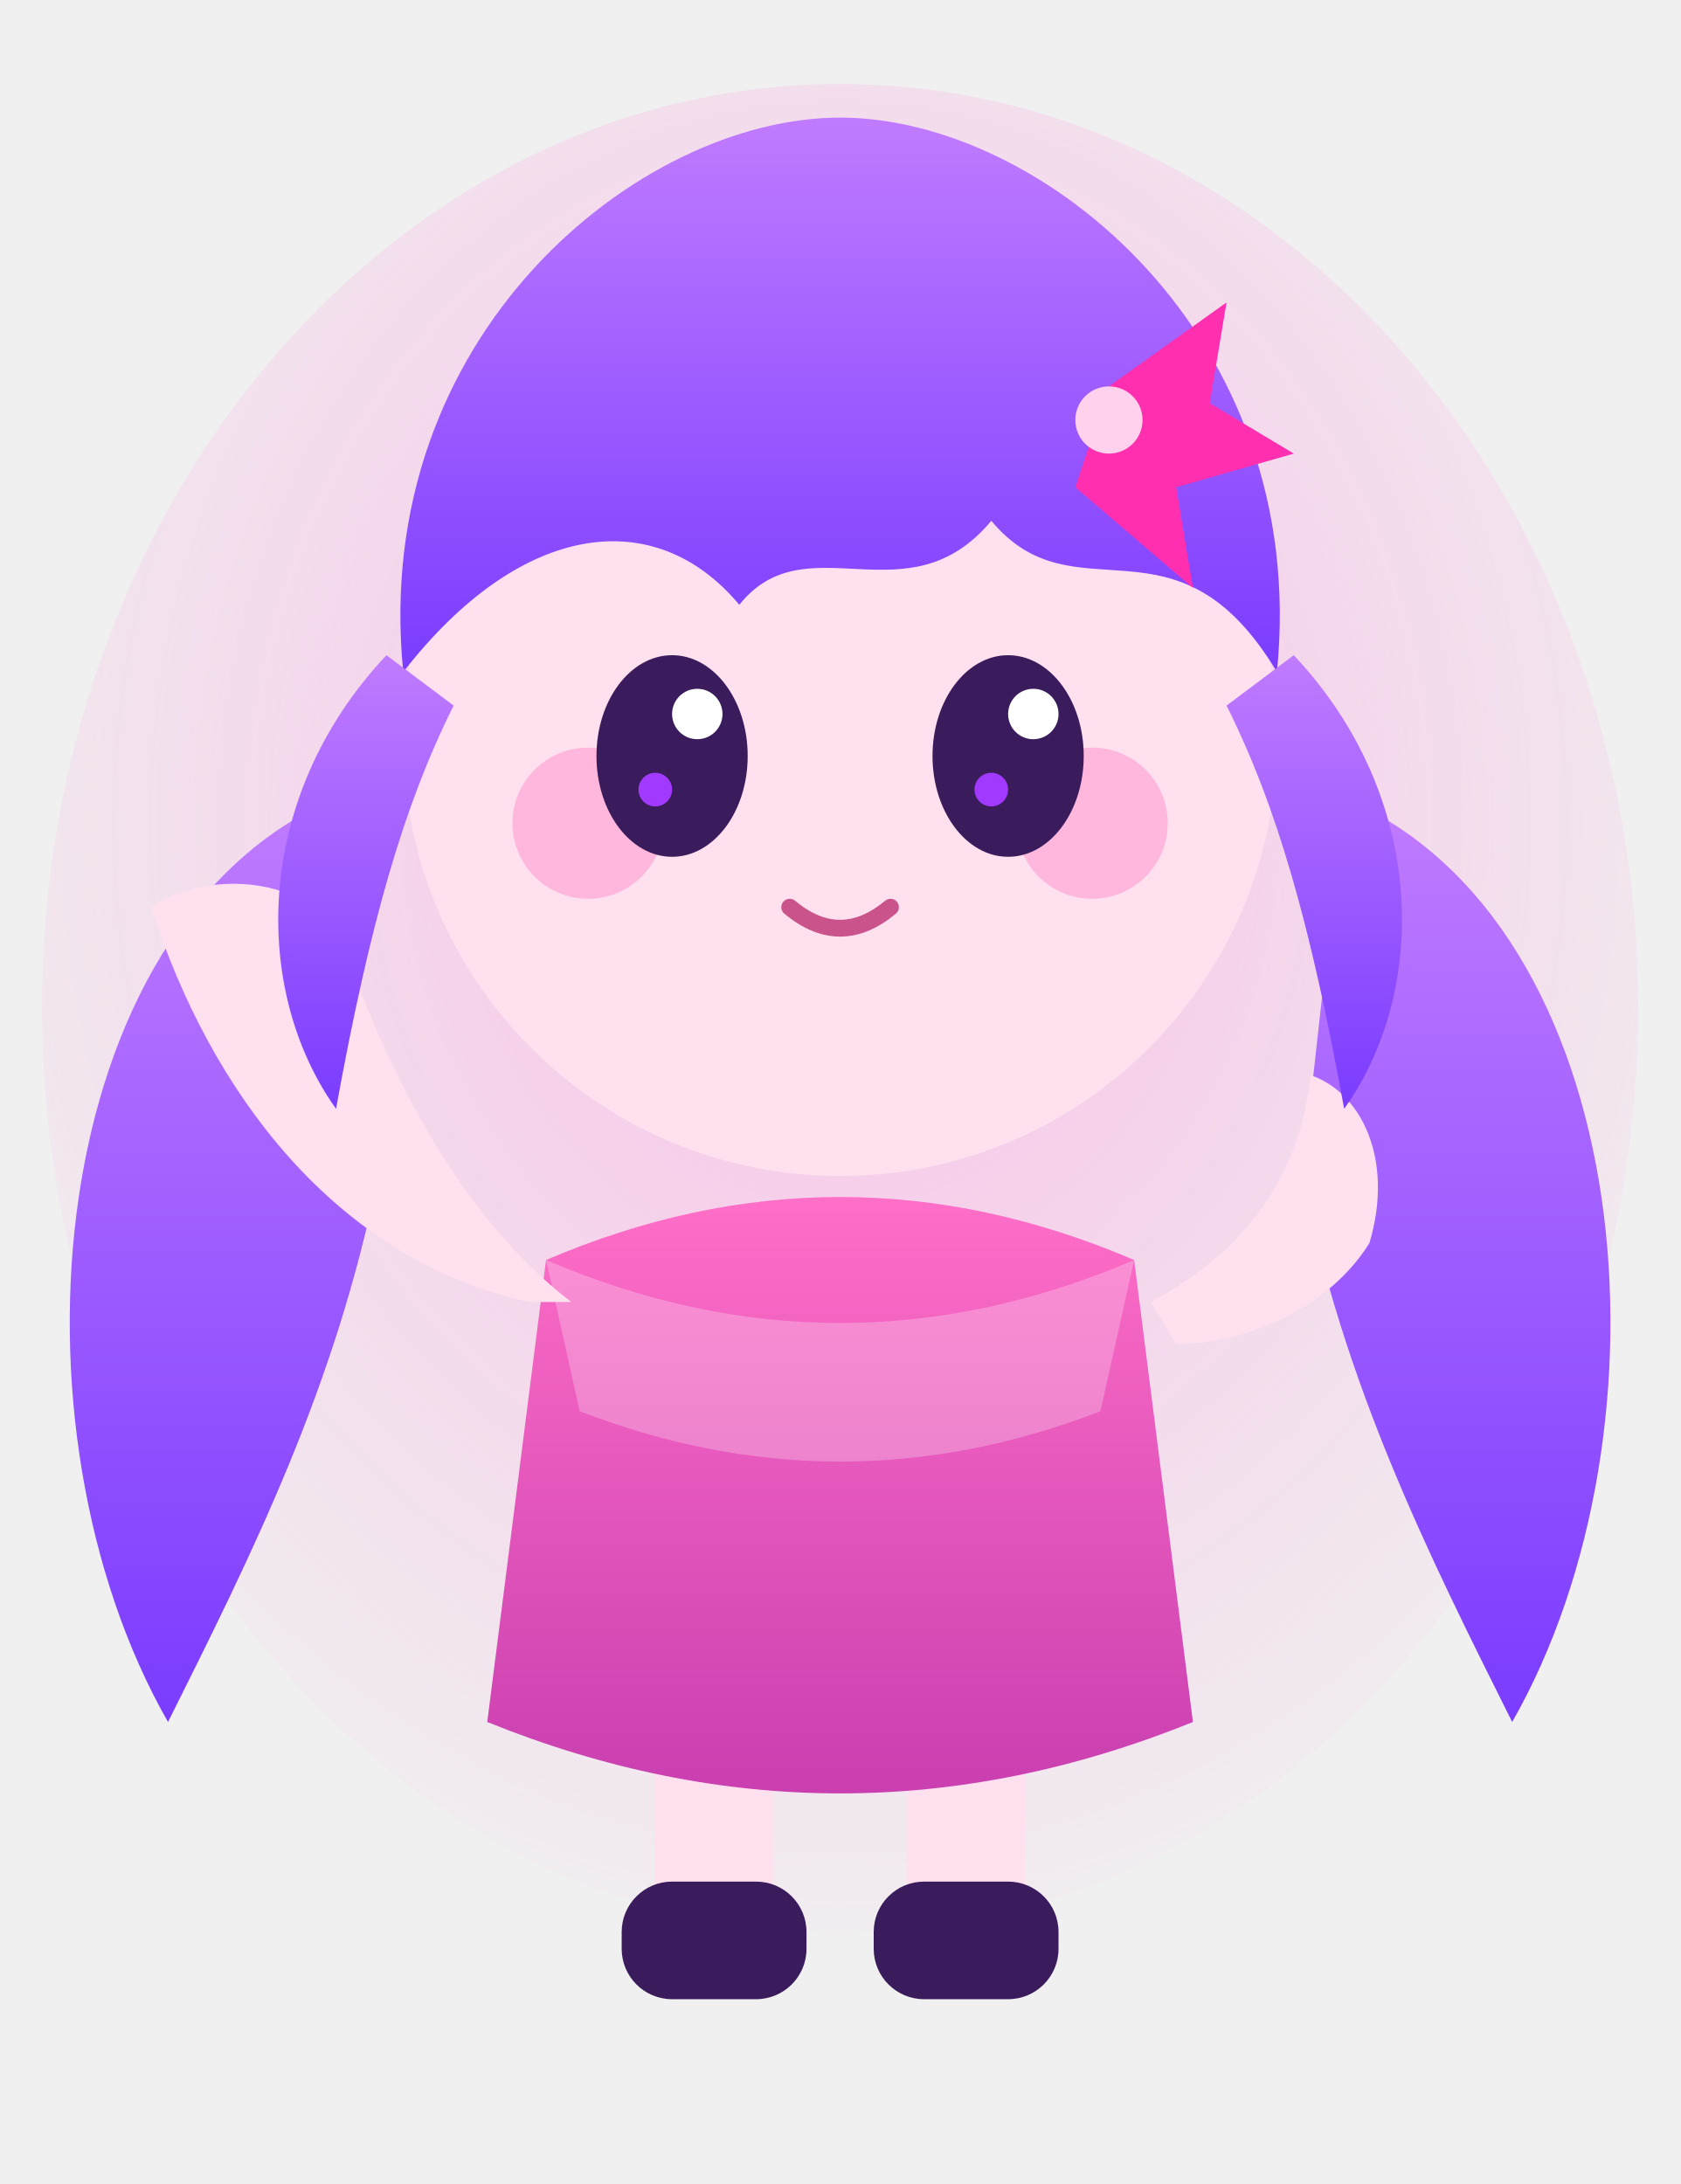
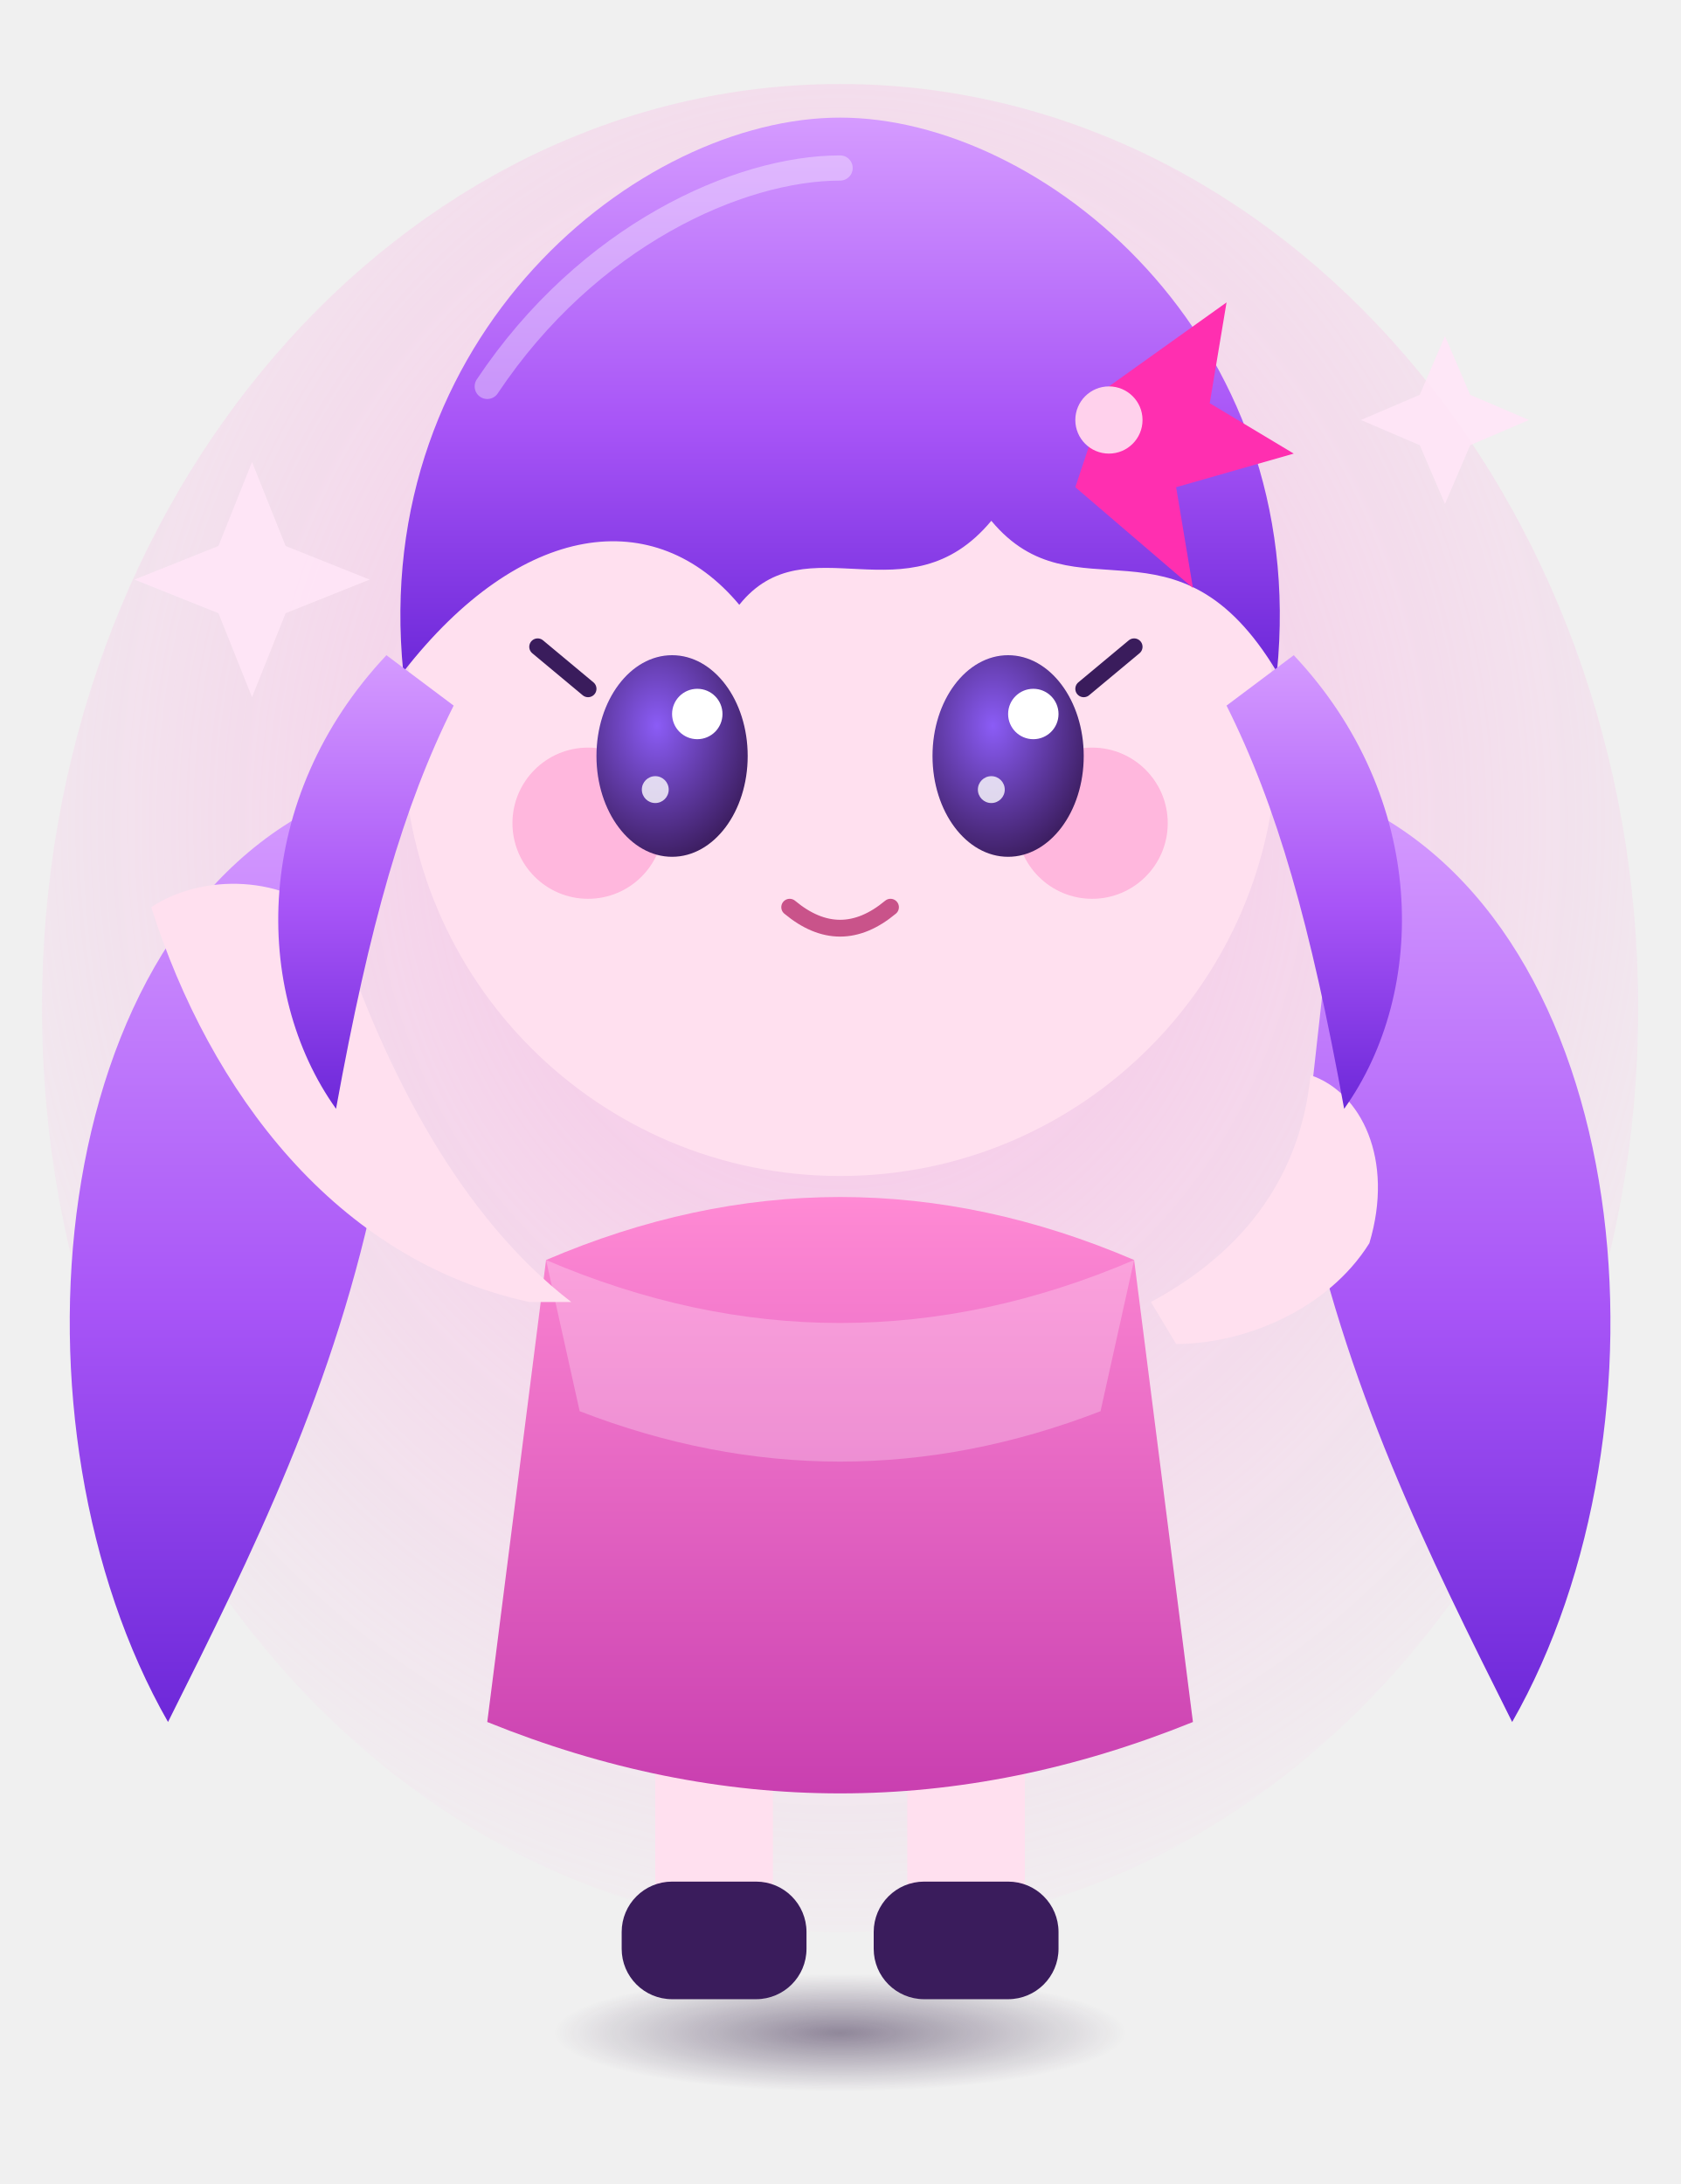
<svg xmlns="http://www.w3.org/2000/svg" viewBox="0 0 200 260" width="200" height="260">
  <defs>
    <radialGradient id="glow" cx="50%" cy="40%" r="65%">
      <stop offset="0%" stop-color="#ff9be0" stop-opacity="0.55" />
      <stop offset="100%" stop-color="#ff9be0" stop-opacity="0" />
    </radialGradient>
    <linearGradient id="hair" x1="0%" y1="0%" x2="0%" y2="100%">
-       <stop offset="0%" stop-color="#c07bff" />
-       <stop offset="100%" stop-color="#7a3cff" />
+       <stop offset="0%" stop-color="#d59bff" />
+       <stop offset="55%" stop-color="#a855f7" />
+       <stop offset="100%" stop-color="#6d28d9" />
    </linearGradient>
    <linearGradient id="dress" x1="0%" y1="0%" x2="0%" y2="100%">
-       <stop offset="0%" stop-color="#ff6ec7" />
+       <stop offset="0%" stop-color="#ff8ad4" />
      <stop offset="100%" stop-color="#c93fb0" />
    </linearGradient>
+     <radialGradient id="eye" cx="40%" cy="35%" r="70%">
+       <stop offset="0%" stop-color="#8b5cf6" />
+       <stop offset="100%" stop-color="#3a1c5c" />
+     </radialGradient>
+     <radialGradient id="shadow" cx="50%" cy="50%" r="50%">
+       <stop offset="0%" stop-color="#1a0630" stop-opacity="0.45" />
+       <stop offset="100%" stop-color="#1a0630" stop-opacity="0" />
+     </radialGradient>
  </defs>
  <ellipse cx="100" cy="120" rx="95" ry="110" fill="url(#glow)" />
+   <g fill="#ffe6f7" opacity="0.9">
+     <path d="M30 55 l4 10 l10 4 l-10 4 l-4 10 l-4 -10 l-10 -4 l10 -4 Z" />
+     <path d="M172 40 l3 7 l7 3 l-7 3 l-3 7 l-3 -7 l-7 -3 l7 -3 Z" />
+   </g>
+   <ellipse cx="100" cy="242" rx="34" ry="7" fill="url(#shadow)" />
  <path d="M40 95 C 5 110, 0 170, 20 205 C 30 185, 40 165, 45 140 Z" fill="url(#hair)" />
  <path d="M160 95 C 195 110, 200 170, 180 205 C 170 185, 160 165, 155 140 Z" fill="url(#hair)" />
  <rect x="78" y="196" width="14" height="34" rx="6" fill="#ffe0ef" />
  <rect x="108" y="196" width="14" height="34" rx="6" fill="#ffe0ef" />
  <rect x="74" y="224" width="22" height="14" rx="6" fill="#3a1c5c" />
  <rect x="104" y="224" width="22" height="14" rx="6" fill="#3a1c5c" />
  <path d="M65 150 Q100 135 135 150 L142 205 Q100 222 58 205 Z" fill="url(#dress)" />
  <path d="M65 150 Q100 165 135 150 L131 168 Q100 180 69 168 Z" fill="#ffffff" opacity="0.25" />
  <path d="M63 155 C 40 150, 25 130, 18 108 C 24 104, 34 104, 40 110 C 46 128, 55 145, 68 155 Z" fill="#ffe0ef" />
  <path d="M137 155 C 150 148, 155 138, 156 128 C 162 130, 166 138, 163 148 C 158 156, 148 160, 140 160 Z" fill="#ffe0ef" />
  <rect x="92" y="118" width="16" height="14" fill="#ffe0ef" />
  <circle cx="100" cy="88" r="52" fill="#ffe0ef" />
  <path d="M48 80 C 44 40, 76 14, 100 14 C 124 14, 156 40, 152 80 C 140 60, 128 74, 118 62 C 108 74, 96 62, 88 72 C 78 60, 62 62, 48 80 Z" fill="url(#hair)" />
  <path d="M46 78 C 30 95, 30 118, 40 132 C 44 110, 48 96, 54 84 Z" fill="url(#hair)" />
  <path d="M154 78 C 170 95, 170 118, 160 132 C 156 110, 152 96, 146 84 Z" fill="url(#hair)" />
+   <path d="M58 46 C 70 28, 88 20, 100 20" stroke="#ffffff" stroke-width="3" fill="none" opacity="0.35" stroke-linecap="round" />
  <path d="M132 46 l14 -10 l-2 12 l10 6 l-14 4 l2 12 l-14 -12 Z" fill="#ff2fb0" />
  <circle cx="132" cy="50" r="4" fill="#ffd1ec" />
  <circle cx="70" cy="98" r="9" fill="#ff9bd0" opacity="0.6" />
  <circle cx="130" cy="98" r="9" fill="#ff9bd0" opacity="0.6" />
-   <ellipse cx="80" cy="90" rx="9" ry="12" fill="#3a1c5c" />
-   <ellipse cx="120" cy="90" rx="9" ry="12" fill="#3a1c5c" />
+   <ellipse cx="80" cy="90" rx="9" ry="12" fill="url(#eye)" />
+   <ellipse cx="120" cy="90" rx="9" ry="12" fill="url(#eye)" />
+   <path d="M70 82 l-6 -5 M129 82 l6 -5" stroke="#3a1c5c" stroke-width="2" stroke-linecap="round" />
  <circle cx="83" cy="85" r="3" fill="#ffffff" />
  <circle cx="123" cy="85" r="3" fill="#ffffff" />
-   <circle cx="78" cy="94" r="2" fill="#a239ff" />
-   <circle cx="118" cy="94" r="2" fill="#a239ff" />
+   <circle cx="78" cy="94" r="1.6" fill="#ffffff" opacity="0.8" />
+   <circle cx="118" cy="94" r="1.6" fill="#ffffff" opacity="0.8" />
  <path d="M94 108 Q100 113 106 108" stroke="#c9538a" stroke-width="2" fill="none" stroke-linecap="round" />
</svg>
